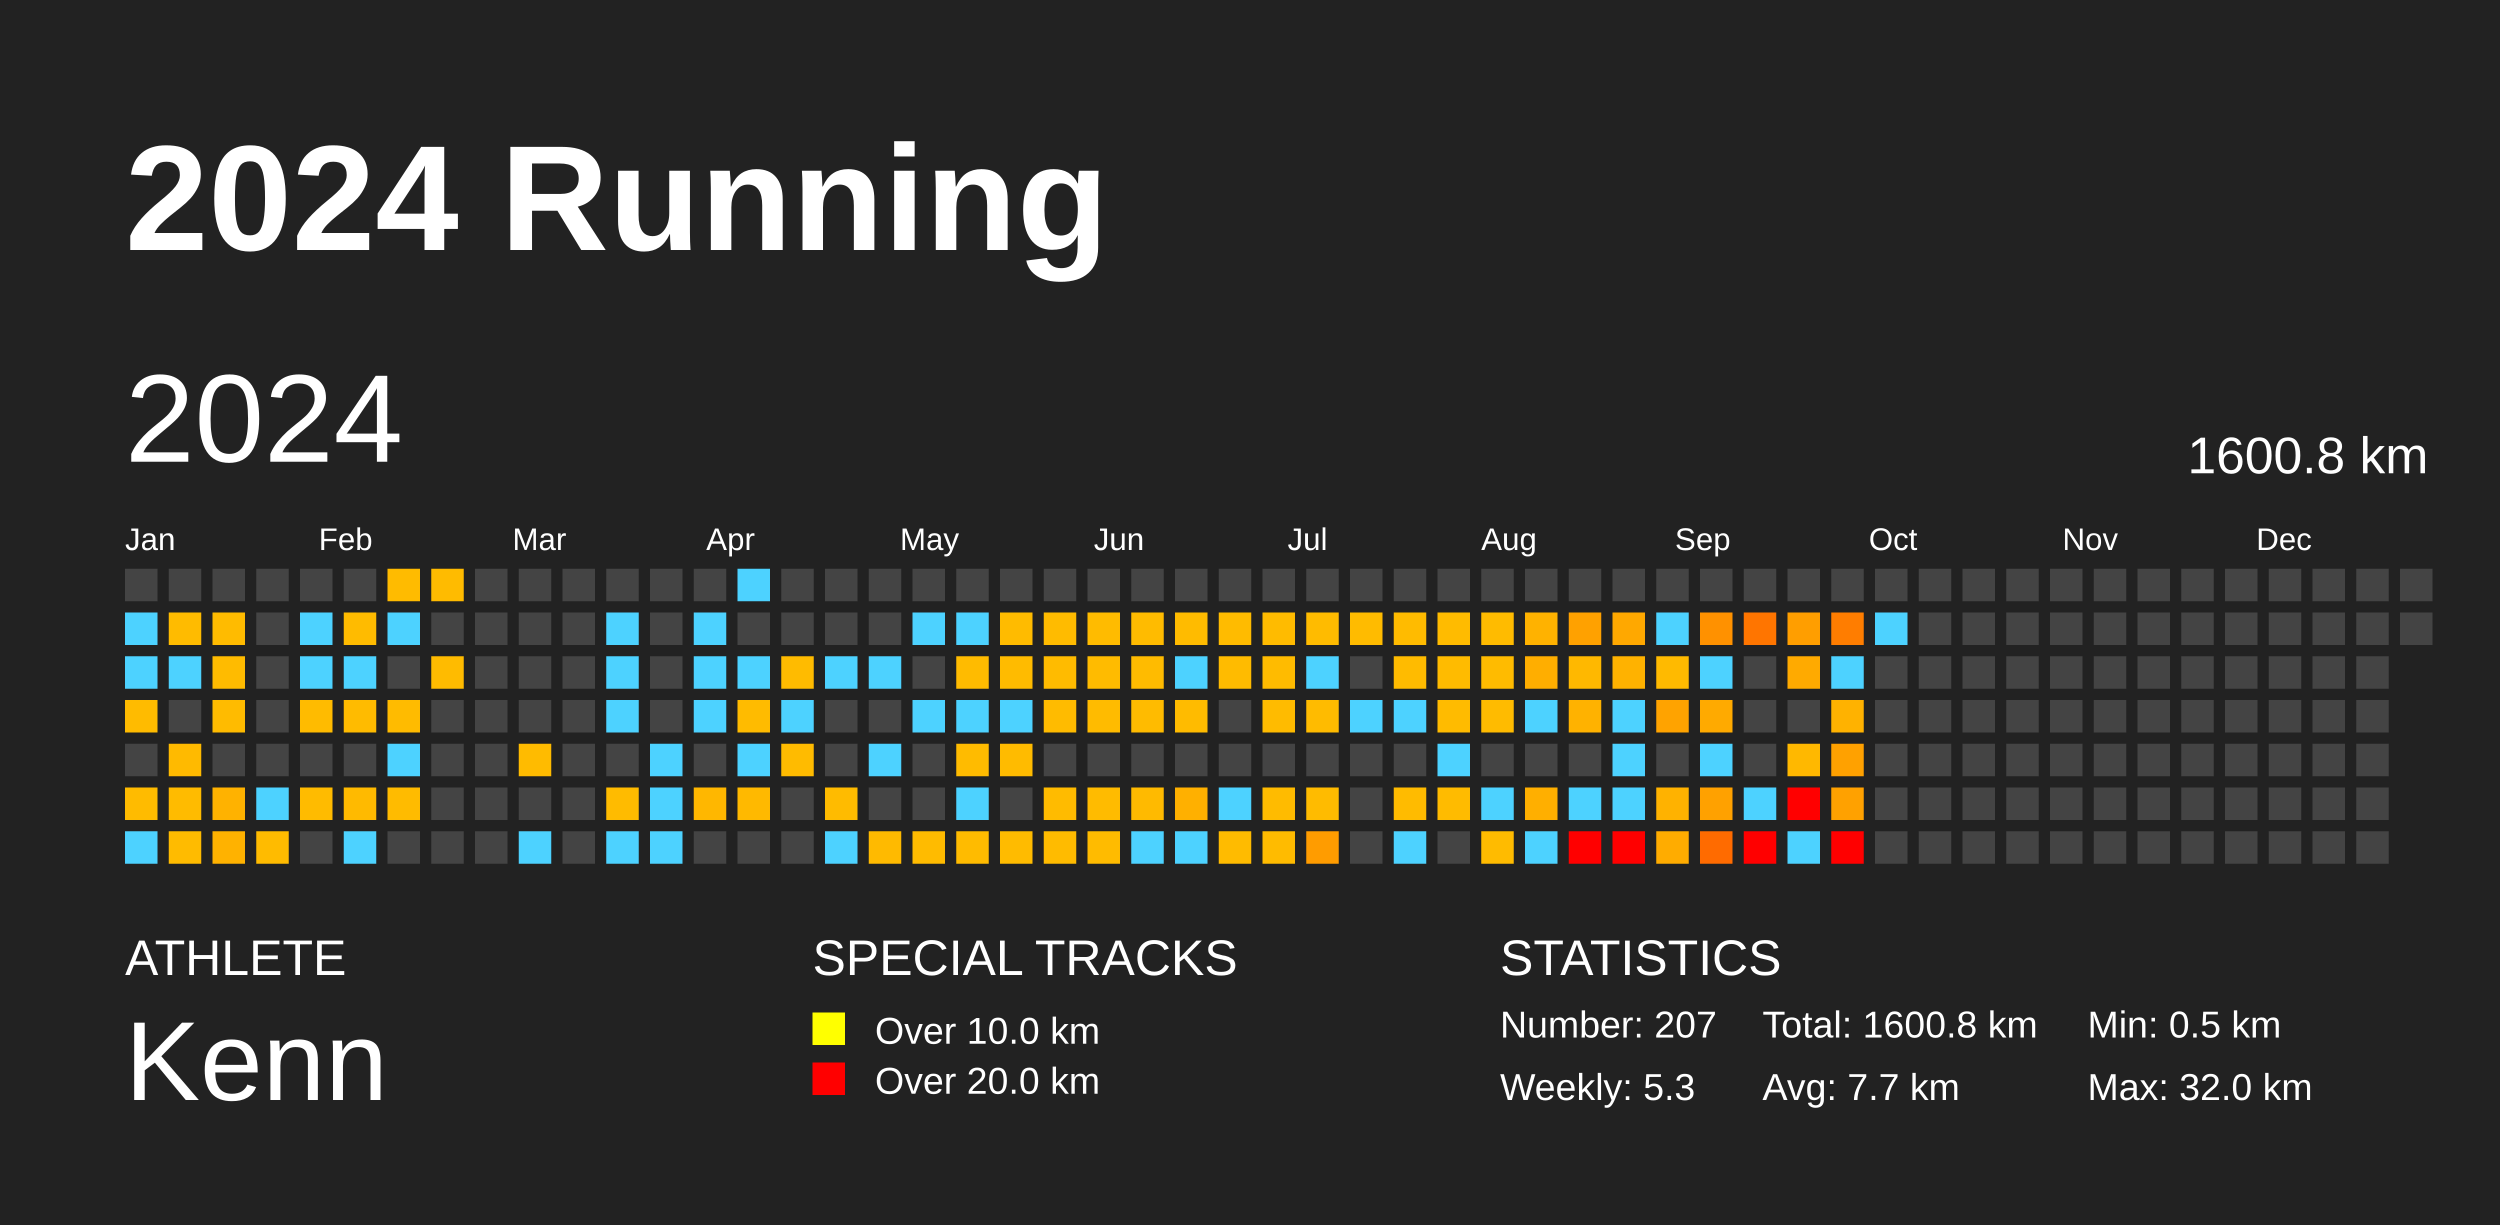
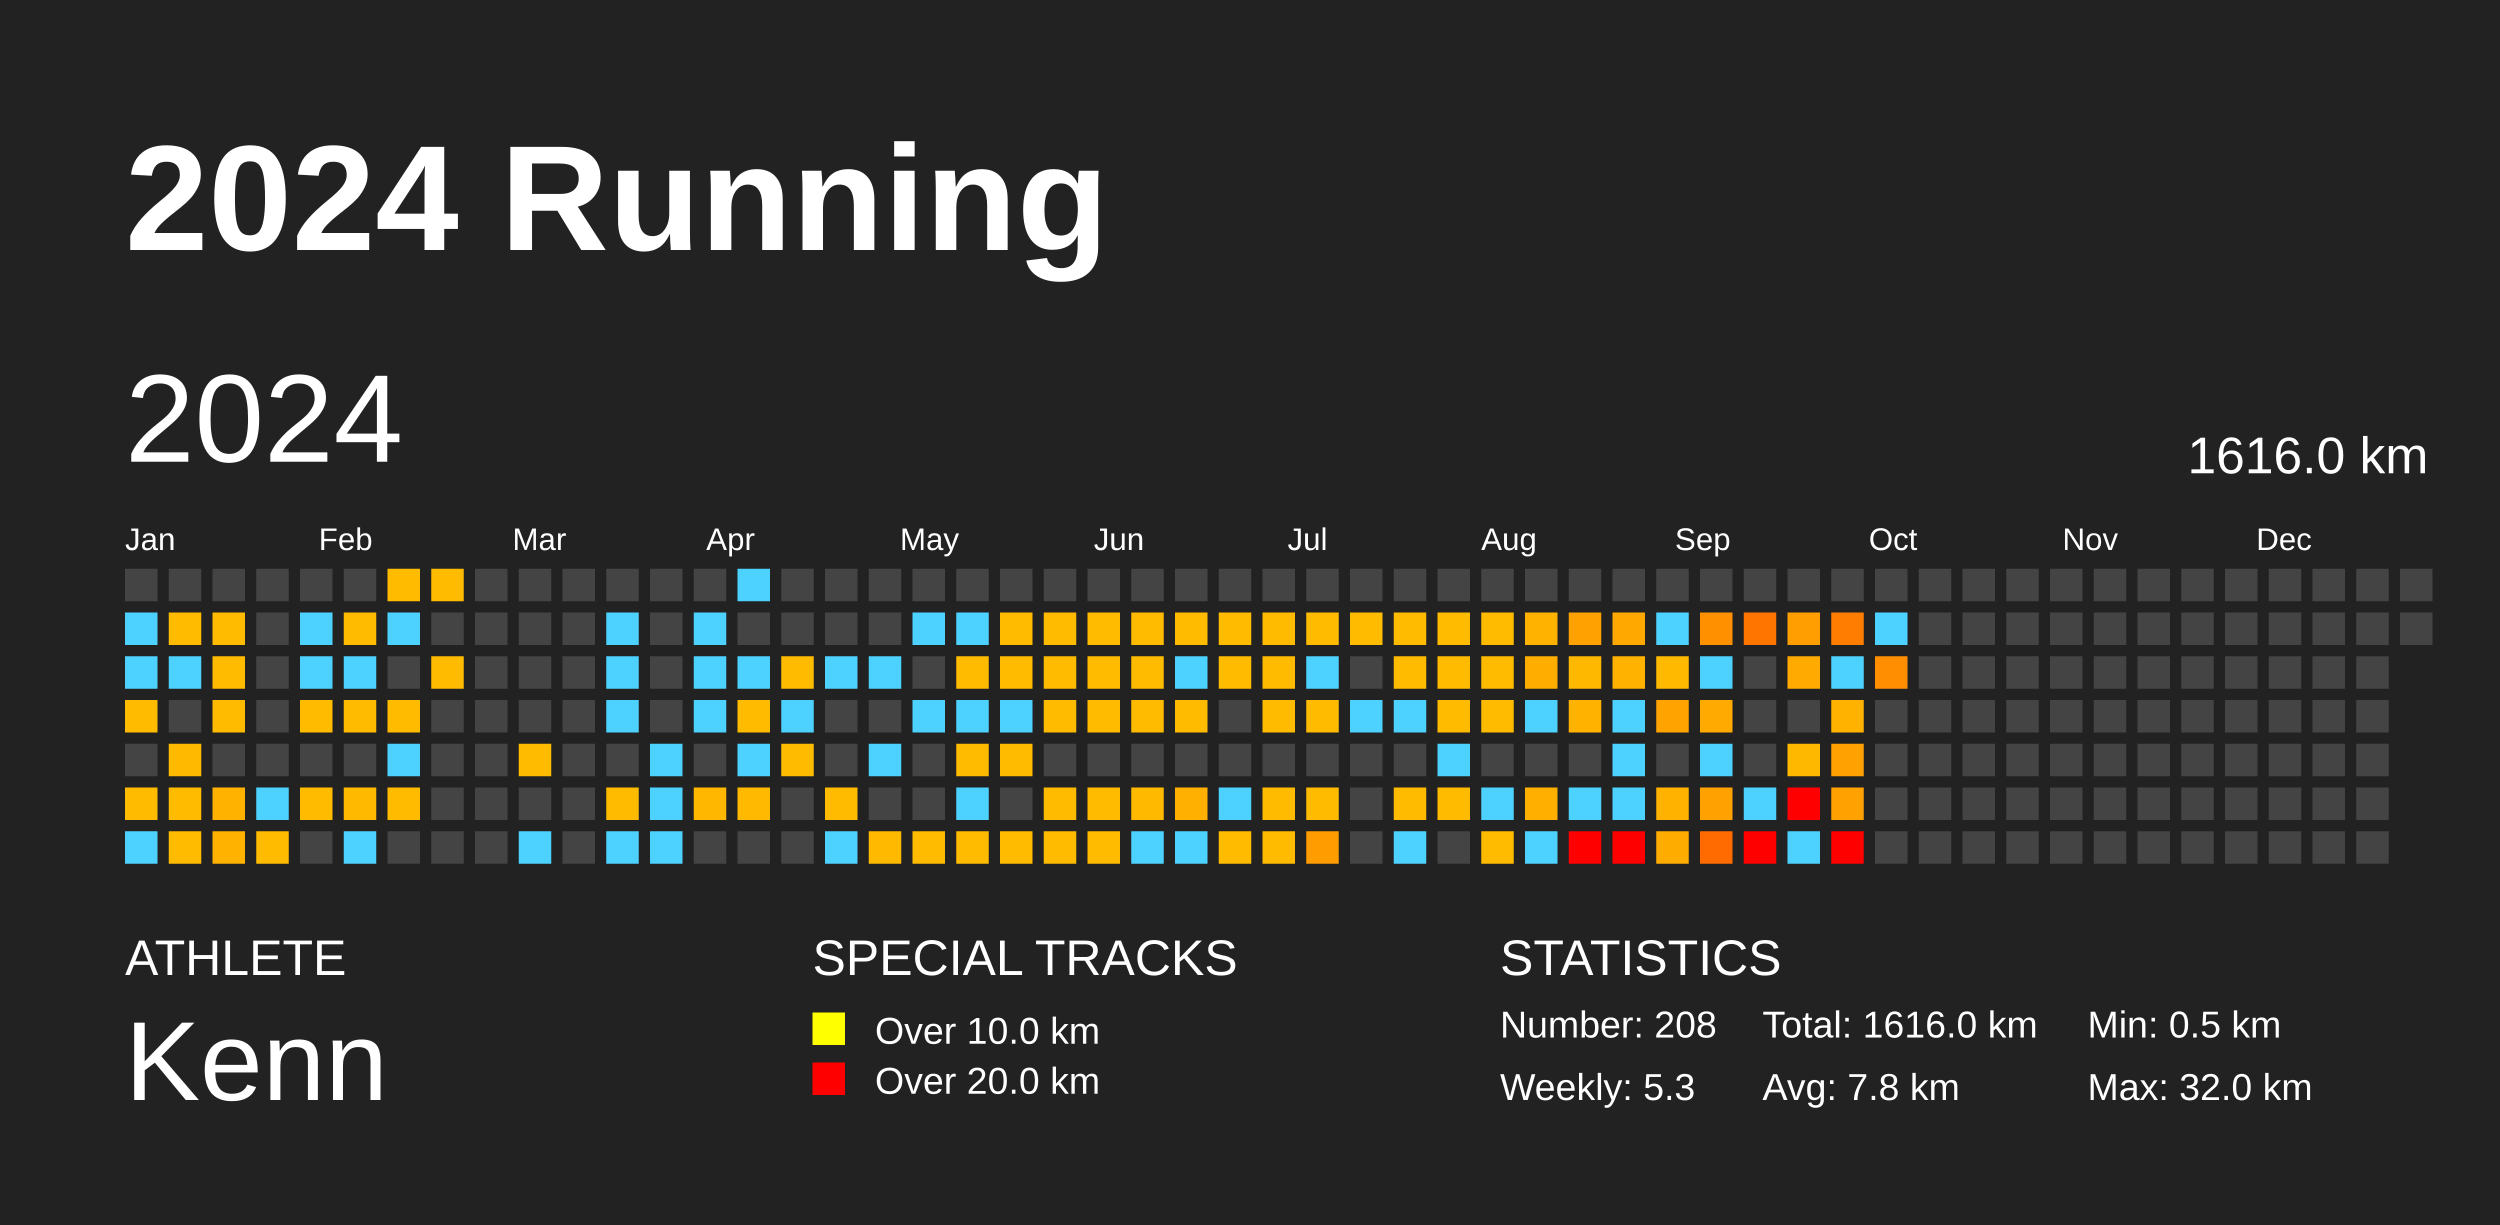
<svg xmlns="http://www.w3.org/2000/svg" baseProfile="full" height="98mm" version="1.1" viewBox="0,0,200,98" width="200mm">
  <defs />
  <rect fill="#222222" height="98" width="200" x="0" y="0" />
  <text fill="#FFFFFF" style="font-size:12px; font-family:Arial; font-weight:bold;" x="10" y="20">2024 Running</text>
  <text fill="#FFFFFF" style="font-size:4px; font-family:Arial" x="10" y="78">ATHLETE</text>
  <text fill="#FFFFFF" style="font-size:9px; font-family:Arial" x="10" y="88">Kenn</text>
  <text fill="#FFFFFF" style="font-size:4px; font-family:Arial" x="65" y="78">SPECIAL TRACKS</text>
  <rect fill="yellow" height="2.6" width="2.6" x="65" y="81" />
  <text fill="#FFFFFF" style="font-size:3px; font-family:Arial" x="70" y="83.5">Over 10.0 km</text>
  <rect fill="red" height="2.6" width="2.6" x="65" y="85" />
  <text fill="#FFFFFF" style="font-size:3px; font-family:Arial" x="70" y="87.5">Over 20.0 km</text>
  <text fill="#FFFFFF" style="font-size:4px; font-family:Arial" x="120" y="78">STATISTICS</text>
-   <text fill="#FFFFFF" style="font-size:3px; font-family:Arial" x="120" y="83">Number: 207</text>
+   <text fill="#FFFFFF" style="font-size:3px; font-family:Arial" x="120" y="83">Number: 208</text>
  <text fill="#FFFFFF" style="font-size:3px; font-family:Arial" x="120" y="88">Weekly: 5.3</text>
-   <text fill="#FFFFFF" style="font-size:3px; font-family:Arial" x="141" y="83">Total: 1600.8 km</text>
-   <text fill="#FFFFFF" style="font-size:3px; font-family:Arial" x="141" y="88">Avg: 7.7 km</text>
+   <text fill="#FFFFFF" style="font-size:3px; font-family:Arial" x="141" y="83">Total: 1616.0 km</text>
+   <text fill="#FFFFFF" style="font-size:3px; font-family:Arial" x="141" y="88">Avg: 7.8 km</text>
  <text fill="#FFFFFF" style="font-size:3px; font-family:Arial" x="167" y="83">Min: 0.5 km</text>
  <text fill="#FFFFFF" style="font-size:3px; font-family:Arial" x="167" y="88">Max: 32.0 km</text>
  <text dominant-baseline="hanging" fill="#FFFFFF" style="font-size:10.0px; font-family:Arial;" x="10" y="30">2024</text>
-   <text dominant-baseline="hanging" fill="#FFFFFF" style="font-size:4.125px; font-family:Arial;" x="175" y="35">1600.8 km</text>
+   <text dominant-baseline="hanging" fill="#FFFFFF" style="font-size:4.125px; font-family:Arial;" x="175" y="35">1616.0 km</text>
  <text fill="#FFFFFF" style="font-size:2.5px; font-family:Arial" x="10.0" y="44">Jan</text>
  <text fill="#FFFFFF" style="font-size:2.5px; font-family:Arial" x="25.5" y="44">Feb</text>
  <text fill="#FFFFFF" style="font-size:2.5px; font-family:Arial" x="41.0" y="44">Mar</text>
  <text fill="#FFFFFF" style="font-size:2.5px; font-family:Arial" x="56.5" y="44">Apr</text>
  <text fill="#FFFFFF" style="font-size:2.5px; font-family:Arial" x="72.0" y="44">May</text>
  <text fill="#FFFFFF" style="font-size:2.5px; font-family:Arial" x="87.5" y="44">Jun</text>
  <text fill="#FFFFFF" style="font-size:2.5px; font-family:Arial" x="103.0" y="44">Jul</text>
  <text fill="#FFFFFF" style="font-size:2.5px; font-family:Arial" x="118.5" y="44">Aug</text>
  <text fill="#FFFFFF" style="font-size:2.5px; font-family:Arial" x="134.0" y="44">Sep</text>
  <text fill="#FFFFFF" style="font-size:2.5px; font-family:Arial" x="149.5" y="44">Oct</text>
  <text fill="#FFFFFF" style="font-size:2.5px; font-family:Arial" x="165.0" y="44">Nov</text>
  <text fill="#FFFFFF" style="font-size:2.5px; font-family:Arial" x="180.5" y="44">Dec</text>
  <rect fill="#444444" height="2.6" width="2.6" x="10.0" y="45.5" />
  <rect fill="#4dd2ff" height="2.6" width="2.6" x="10.0" y="49.0" />
  <rect fill="#4dd2ff" height="2.6" width="2.6" x="10.0" y="52.5" />
  <rect fill="#ffbb00" height="2.6" width="2.6" x="10.0" y="56.0" />
  <rect fill="#444444" height="2.6" width="2.6" x="10.0" y="59.5" />
  <rect fill="#ffbb00" height="2.6" width="2.6" x="10.0" y="63.0" />
  <rect fill="#4dd2ff" height="2.6" width="2.6" x="10.0" y="66.5" />
  <rect fill="#444444" height="2.6" width="2.6" x="13.5" y="45.5" />
  <rect fill="#ffbb00" height="2.6" width="2.6" x="13.5" y="49.0" />
  <rect fill="#4dd2ff" height="2.6" width="2.6" x="13.5" y="52.5" />
  <rect fill="#444444" height="2.6" width="2.6" x="13.5" y="56.0" />
  <rect fill="#ffba00" height="2.6" width="2.6" x="13.5" y="59.5" />
  <rect fill="#ffbb00" height="2.6" width="2.6" x="13.5" y="63.0" />
  <rect fill="#ffbb00" height="2.6" width="2.6" x="13.5" y="66.5" />
  <rect fill="#444444" height="2.6" width="2.6" x="17.0" y="45.5" />
  <rect fill="#ffbb00" height="2.6" width="2.6" x="17.0" y="49.0" />
  <rect fill="#ffbb00" height="2.6" width="2.6" x="17.0" y="52.5" />
  <rect fill="#ffbb00" height="2.6" width="2.6" x="17.0" y="56.0" />
  <rect fill="#444444" height="2.6" width="2.6" x="17.0" y="59.5" />
  <rect fill="#ffb200" height="2.6" width="2.6" x="17.0" y="63.0" />
  <rect fill="#ffb200" height="2.6" width="2.6" x="17.0" y="66.5" />
  <rect fill="#444444" height="2.6" width="2.6" x="20.5" y="45.5" />
  <rect fill="#444444" height="2.6" width="2.6" x="20.5" y="49.0" />
  <rect fill="#444444" height="2.6" width="2.6" x="20.5" y="52.5" />
  <rect fill="#444444" height="2.6" width="2.6" x="20.5" y="56.0" />
  <rect fill="#444444" height="2.6" width="2.6" x="20.5" y="59.5" />
  <rect fill="#4dd2ff" height="2.6" width="2.6" x="20.5" y="63.0" />
  <rect fill="#ffbb00" height="2.6" width="2.6" x="20.5" y="66.5" />
  <rect fill="#444444" height="2.6" width="2.6" x="24.0" y="45.5" />
  <rect fill="#4dd2ff" height="2.6" width="2.6" x="24.0" y="49.0" />
  <rect fill="#4dd2ff" height="2.6" width="2.6" x="24.0" y="52.5" />
  <rect fill="#ffbb00" height="2.6" width="2.6" x="24.0" y="56.0" />
  <rect fill="#444444" height="2.6" width="2.6" x="24.0" y="59.5" />
  <rect fill="#ffbb00" height="2.6" width="2.6" x="24.0" y="63.0" />
  <rect fill="#444444" height="2.6" width="2.6" x="24.0" y="66.5" />
  <rect fill="#444444" height="2.6" width="2.6" x="27.5" y="45.5" />
  <rect fill="#ffbb00" height="2.6" width="2.6" x="27.5" y="49.0" />
  <rect fill="#4dd2ff" height="2.6" width="2.6" x="27.5" y="52.5" />
  <rect fill="#ffbb00" height="2.6" width="2.6" x="27.5" y="56.0" />
  <rect fill="#444444" height="2.6" width="2.6" x="27.5" y="59.5" />
  <rect fill="#ffba00" height="2.6" width="2.6" x="27.5" y="63.0" />
  <rect fill="#4dd2ff" height="2.6" width="2.6" x="27.5" y="66.5" />
  <rect fill="#ffbb00" height="2.6" width="2.6" x="31.0" y="45.5" />
  <rect fill="#4dd2ff" height="2.6" width="2.6" x="31.0" y="49.0" />
  <rect fill="#444444" height="2.6" width="2.6" x="31.0" y="52.5" />
  <rect fill="#ffbb00" height="2.6" width="2.6" x="31.0" y="56.0" />
  <rect fill="#4dd2ff" height="2.6" width="2.6" x="31.0" y="59.5" />
  <rect fill="#ffbb00" height="2.6" width="2.6" x="31.0" y="63.0" />
  <rect fill="#444444" height="2.6" width="2.6" x="31.0" y="66.5" />
  <rect fill="#ffbb00" height="2.6" width="2.6" x="34.5" y="45.5" />
  <rect fill="#444444" height="2.6" width="2.6" x="34.5" y="49.0" />
  <rect fill="#ffbb00" height="2.6" width="2.6" x="34.5" y="52.5" />
  <rect fill="#444444" height="2.6" width="2.6" x="34.5" y="56.0" />
  <rect fill="#444444" height="2.6" width="2.6" x="34.5" y="59.5" />
  <rect fill="#444444" height="2.6" width="2.6" x="34.5" y="63.0" />
  <rect fill="#444444" height="2.6" width="2.6" x="34.5" y="66.5" />
  <rect fill="#444444" height="2.6" width="2.6" x="38.0" y="45.5" />
  <rect fill="#444444" height="2.6" width="2.6" x="38.0" y="49.0" />
  <rect fill="#444444" height="2.6" width="2.6" x="38.0" y="52.5" />
  <rect fill="#444444" height="2.6" width="2.6" x="38.0" y="56.0" />
  <rect fill="#444444" height="2.6" width="2.6" x="38.0" y="59.5" />
  <rect fill="#444444" height="2.6" width="2.6" x="38.0" y="63.0" />
  <rect fill="#444444" height="2.6" width="2.6" x="38.0" y="66.5" />
  <rect fill="#444444" height="2.6" width="2.6" x="41.5" y="45.5" />
  <rect fill="#444444" height="2.6" width="2.6" x="41.5" y="49.0" />
  <rect fill="#444444" height="2.6" width="2.6" x="41.5" y="52.5" />
  <rect fill="#444444" height="2.6" width="2.6" x="41.5" y="56.0" />
  <rect fill="#ffbb00" height="2.6" width="2.6" x="41.5" y="59.5" />
  <rect fill="#444444" height="2.6" width="2.6" x="41.5" y="63.0" />
  <rect fill="#4dd2ff" height="2.6" width="2.6" x="41.5" y="66.5" />
  <rect fill="#444444" height="2.6" width="2.6" x="45.0" y="45.5" />
  <rect fill="#444444" height="2.6" width="2.6" x="45.0" y="49.0" />
  <rect fill="#444444" height="2.6" width="2.6" x="45.0" y="52.5" />
  <rect fill="#444444" height="2.6" width="2.6" x="45.0" y="56.0" />
  <rect fill="#444444" height="2.6" width="2.6" x="45.0" y="59.5" />
  <rect fill="#444444" height="2.6" width="2.6" x="45.0" y="63.0" />
  <rect fill="#444444" height="2.6" width="2.6" x="45.0" y="66.5" />
  <rect fill="#444444" height="2.6" width="2.6" x="48.5" y="45.5" />
  <rect fill="#4dd2ff" height="2.6" width="2.6" x="48.5" y="49.0" />
  <rect fill="#4dd2ff" height="2.6" width="2.6" x="48.5" y="52.5" />
  <rect fill="#4dd2ff" height="2.6" width="2.6" x="48.5" y="56.0" />
  <rect fill="#444444" height="2.6" width="2.6" x="48.5" y="59.5" />
  <rect fill="#ffbb00" height="2.6" width="2.6" x="48.5" y="63.0" />
  <rect fill="#4dd2ff" height="2.6" width="2.6" x="48.5" y="66.5" />
  <rect fill="#444444" height="2.6" width="2.6" x="52.0" y="45.5" />
  <rect fill="#444444" height="2.6" width="2.6" x="52.0" y="49.0" />
  <rect fill="#444444" height="2.6" width="2.6" x="52.0" y="52.5" />
  <rect fill="#444444" height="2.6" width="2.6" x="52.0" y="56.0" />
  <rect fill="#4dd2ff" height="2.6" width="2.6" x="52.0" y="59.5" />
  <rect fill="#4dd2ff" height="2.6" width="2.6" x="52.0" y="63.0" />
  <rect fill="#4dd2ff" height="2.6" width="2.6" x="52.0" y="66.5" />
  <rect fill="#444444" height="2.6" width="2.6" x="55.5" y="45.5" />
  <rect fill="#4dd2ff" height="2.6" width="2.6" x="55.5" y="49.0" />
  <rect fill="#4dd2ff" height="2.6" width="2.6" x="55.5" y="52.5" />
  <rect fill="#4dd2ff" height="2.6" width="2.6" x="55.5" y="56.0" />
  <rect fill="#444444" height="2.6" width="2.6" x="55.5" y="59.5" />
  <rect fill="#ffb700" height="2.6" width="2.6" x="55.5" y="63.0" />
  <rect fill="#444444" height="2.6" width="2.6" x="55.5" y="66.5" />
  <rect fill="#4dd2ff" height="2.6" width="2.6" x="59.0" y="45.5" />
  <rect fill="#444444" height="2.6" width="2.6" x="59.0" y="49.0" />
  <rect fill="#4dd2ff" height="2.6" width="2.6" x="59.0" y="52.5" />
  <rect fill="#ffbb00" height="2.6" width="2.6" x="59.0" y="56.0" />
  <rect fill="#4dd2ff" height="2.6" width="2.6" x="59.0" y="59.5" />
  <rect fill="#ffb900" height="2.6" width="2.6" x="59.0" y="63.0" />
  <rect fill="#444444" height="2.6" width="2.6" x="59.0" y="66.5" />
  <rect fill="#444444" height="2.6" width="2.6" x="62.5" y="45.5" />
  <rect fill="#444444" height="2.6" width="2.6" x="62.5" y="49.0" />
  <rect fill="#ffbb00" height="2.6" width="2.6" x="62.5" y="52.5" />
  <rect fill="#4dd2ff" height="2.6" width="2.6" x="62.5" y="56.0" />
  <rect fill="#ffbb00" height="2.6" width="2.6" x="62.5" y="59.5" />
  <rect fill="#444444" height="2.6" width="2.6" x="62.5" y="63.0" />
  <rect fill="#444444" height="2.6" width="2.6" x="62.5" y="66.5" />
  <rect fill="#444444" height="2.6" width="2.6" x="66.0" y="45.5" />
  <rect fill="#444444" height="2.6" width="2.6" x="66.0" y="49.0" />
  <rect fill="#4dd2ff" height="2.6" width="2.6" x="66.0" y="52.5" />
  <rect fill="#444444" height="2.6" width="2.6" x="66.0" y="56.0" />
  <rect fill="#444444" height="2.6" width="2.6" x="66.0" y="59.5" />
  <rect fill="#ffbb00" height="2.6" width="2.6" x="66.0" y="63.0" />
  <rect fill="#4dd2ff" height="2.6" width="2.6" x="66.0" y="66.5" />
  <rect fill="#444444" height="2.6" width="2.6" x="69.5" y="45.5" />
  <rect fill="#444444" height="2.6" width="2.6" x="69.5" y="49.0" />
  <rect fill="#4dd2ff" height="2.6" width="2.6" x="69.5" y="52.5" />
  <rect fill="#444444" height="2.6" width="2.6" x="69.5" y="56.0" />
  <rect fill="#4dd2ff" height="2.6" width="2.6" x="69.5" y="59.5" />
  <rect fill="#444444" height="2.6" width="2.6" x="69.5" y="63.0" />
  <rect fill="#ffba00" height="2.6" width="2.6" x="69.5" y="66.5" />
  <rect fill="#444444" height="2.6" width="2.6" x="73.0" y="45.5" />
  <rect fill="#4dd2ff" height="2.6" width="2.6" x="73.0" y="49.0" />
  <rect fill="#444444" height="2.6" width="2.6" x="73.0" y="52.5" />
  <rect fill="#4dd2ff" height="2.6" width="2.6" x="73.0" y="56.0" />
  <rect fill="#444444" height="2.6" width="2.6" x="73.0" y="59.5" />
  <rect fill="#444444" height="2.6" width="2.6" x="73.0" y="63.0" />
  <rect fill="#ffbb00" height="2.6" width="2.6" x="73.0" y="66.5" />
  <rect fill="#444444" height="2.6" width="2.6" x="76.5" y="45.5" />
  <rect fill="#4dd2ff" height="2.6" width="2.6" x="76.5" y="49.0" />
  <rect fill="#ffbb00" height="2.6" width="2.6" x="76.5" y="52.5" />
  <rect fill="#4dd2ff" height="2.6" width="2.6" x="76.5" y="56.0" />
  <rect fill="#ffbb00" height="2.6" width="2.6" x="76.5" y="59.5" />
  <rect fill="#4dd2ff" height="2.6" width="2.6" x="76.5" y="63.0" />
  <rect fill="#ffbb00" height="2.6" width="2.6" x="76.5" y="66.5" />
  <rect fill="#444444" height="2.6" width="2.6" x="80.0" y="45.5" />
  <rect fill="#ffbb00" height="2.6" width="2.6" x="80.0" y="49.0" />
  <rect fill="#ffbb00" height="2.6" width="2.6" x="80.0" y="52.5" />
  <rect fill="#4dd2ff" height="2.6" width="2.6" x="80.0" y="56.0" />
  <rect fill="#ffbb00" height="2.6" width="2.6" x="80.0" y="59.5" />
  <rect fill="#444444" height="2.6" width="2.6" x="80.0" y="63.0" />
  <rect fill="#ffbb00" height="2.6" width="2.6" x="80.0" y="66.5" />
  <rect fill="#444444" height="2.6" width="2.6" x="83.5" y="45.5" />
  <rect fill="#ffbb00" height="2.6" width="2.6" x="83.5" y="49.0" />
  <rect fill="#ffbb00" height="2.6" width="2.6" x="83.5" y="52.5" />
  <rect fill="#ffbb00" height="2.6" width="2.6" x="83.5" y="56.0" />
  <rect fill="#444444" height="2.6" width="2.6" x="83.5" y="59.5" />
  <rect fill="#ffbb00" height="2.6" width="2.6" x="83.5" y="63.0" />
  <rect fill="#ffbb00" height="2.6" width="2.6" x="83.5" y="66.5" />
  <rect fill="#444444" height="2.6" width="2.6" x="87.0" y="45.5" />
  <rect fill="#ffbb00" height="2.6" width="2.6" x="87.0" y="49.0" />
  <rect fill="#ffbb00" height="2.6" width="2.6" x="87.0" y="52.5" />
  <rect fill="#ffbb00" height="2.6" width="2.6" x="87.0" y="56.0" />
  <rect fill="#444444" height="2.6" width="2.6" x="87.0" y="59.5" />
  <rect fill="#ffbb00" height="2.6" width="2.6" x="87.0" y="63.0" />
  <rect fill="#ffbb00" height="2.6" width="2.6" x="87.0" y="66.5" />
  <rect fill="#444444" height="2.6" width="2.6" x="90.5" y="45.5" />
  <rect fill="#ffbb00" height="2.6" width="2.6" x="90.5" y="49.0" />
  <rect fill="#ffbb00" height="2.6" width="2.6" x="90.5" y="52.5" />
  <rect fill="#ffbb00" height="2.6" width="2.6" x="90.5" y="56.0" />
  <rect fill="#444444" height="2.6" width="2.6" x="90.5" y="59.5" />
  <rect fill="#ffba00" height="2.6" width="2.6" x="90.5" y="63.0" />
  <rect fill="#4dd2ff" height="2.6" width="2.6" x="90.5" y="66.5" />
  <rect fill="#444444" height="2.6" width="2.6" x="94.0" y="45.5" />
  <rect fill="#ffbb00" height="2.6" width="2.6" x="94.0" y="49.0" />
  <rect fill="#4dd2ff" height="2.6" width="2.6" x="94.0" y="52.5" />
  <rect fill="#ffbb00" height="2.6" width="2.6" x="94.0" y="56.0" />
  <rect fill="#444444" height="2.6" width="2.6" x="94.0" y="59.5" />
  <rect fill="#ffb000" height="2.6" width="2.6" x="94.0" y="63.0" />
  <rect fill="#4dd2ff" height="2.6" width="2.6" x="94.0" y="66.5" />
  <rect fill="#444444" height="2.6" width="2.6" x="97.5" y="45.5" />
  <rect fill="#ffbb00" height="2.6" width="2.6" x="97.5" y="49.0" />
  <rect fill="#ffbb00" height="2.6" width="2.6" x="97.5" y="52.5" />
  <rect fill="#444444" height="2.6" width="2.6" x="97.5" y="56.0" />
  <rect fill="#444444" height="2.6" width="2.6" x="97.5" y="59.5" />
  <rect fill="#4dd2ff" height="2.6" width="2.6" x="97.5" y="63.0" />
  <rect fill="#ffbb00" height="2.6" width="2.6" x="97.5" y="66.5" />
  <rect fill="#444444" height="2.6" width="2.6" x="101.0" y="45.5" />
  <rect fill="#ffbb00" height="2.6" width="2.6" x="101.0" y="49.0" />
  <rect fill="#ffbb00" height="2.6" width="2.6" x="101.0" y="52.5" />
  <rect fill="#ffbb00" height="2.6" width="2.6" x="101.0" y="56.0" />
  <rect fill="#444444" height="2.6" width="2.6" x="101.0" y="59.5" />
  <rect fill="#ffbb00" height="2.6" width="2.6" x="101.0" y="63.0" />
  <rect fill="#ffbb00" height="2.6" width="2.6" x="101.0" y="66.5" />
  <rect fill="#444444" height="2.6" width="2.6" x="104.5" y="45.5" />
  <rect fill="#ffbb00" height="2.6" width="2.6" x="104.5" y="49.0" />
  <rect fill="#4dd2ff" height="2.6" width="2.6" x="104.5" y="52.5" />
  <rect fill="#ffbb00" height="2.6" width="2.6" x="104.5" y="56.0" />
  <rect fill="#444444" height="2.6" width="2.6" x="104.5" y="59.5" />
  <rect fill="#ffbb00" height="2.6" width="2.6" x="104.5" y="63.0" />
  <rect fill="#ff9c00" height="2.6" width="2.6" x="104.5" y="66.5" />
  <rect fill="#444444" height="2.6" width="2.6" x="108.0" y="45.5" />
  <rect fill="#ffbb00" height="2.6" width="2.6" x="108.0" y="49.0" />
  <rect fill="#444444" height="2.6" width="2.6" x="108.0" y="52.5" />
  <rect fill="#4dd2ff" height="2.6" width="2.6" x="108.0" y="56.0" />
  <rect fill="#444444" height="2.6" width="2.6" x="108.0" y="59.5" />
  <rect fill="#444444" height="2.6" width="2.6" x="108.0" y="63.0" />
  <rect fill="#444444" height="2.6" width="2.6" x="108.0" y="66.5" />
  <rect fill="#444444" height="2.6" width="2.6" x="111.5" y="45.5" />
  <rect fill="#ffbb00" height="2.6" width="2.6" x="111.5" y="49.0" />
  <rect fill="#ffbb00" height="2.6" width="2.6" x="111.5" y="52.5" />
  <rect fill="#4dd2ff" height="2.6" width="2.6" x="111.5" y="56.0" />
  <rect fill="#444444" height="2.6" width="2.6" x="111.5" y="59.5" />
  <rect fill="#ffbb00" height="2.6" width="2.6" x="111.5" y="63.0" />
  <rect fill="#4dd2ff" height="2.6" width="2.6" x="111.5" y="66.5" />
  <rect fill="#444444" height="2.6" width="2.6" x="115.0" y="45.5" />
  <rect fill="#ffbb00" height="2.6" width="2.6" x="115.0" y="49.0" />
  <rect fill="#ffbb00" height="2.6" width="2.6" x="115.0" y="52.5" />
  <rect fill="#ffbb00" height="2.6" width="2.6" x="115.0" y="56.0" />
  <rect fill="#4dd2ff" height="2.6" width="2.6" x="115.0" y="59.5" />
  <rect fill="#ffbb00" height="2.6" width="2.6" x="115.0" y="63.0" />
  <rect fill="#444444" height="2.6" width="2.6" x="115.0" y="66.5" />
  <rect fill="#444444" height="2.6" width="2.6" x="118.5" y="45.5" />
  <rect fill="#ffbb00" height="2.6" width="2.6" x="118.5" y="49.0" />
  <rect fill="#ffbb00" height="2.6" width="2.6" x="118.5" y="52.5" />
  <rect fill="#ffbb00" height="2.6" width="2.6" x="118.5" y="56.0" />
  <rect fill="#444444" height="2.6" width="2.6" x="118.5" y="59.5" />
  <rect fill="#4dd2ff" height="2.6" width="2.6" x="118.5" y="63.0" />
  <rect fill="#ffbb00" height="2.6" width="2.6" x="118.5" y="66.5" />
  <rect fill="#444444" height="2.6" width="2.6" x="122.0" y="45.5" />
  <rect fill="#ffb200" height="2.6" width="2.6" x="122.0" y="49.0" />
  <rect fill="#ffae00" height="2.6" width="2.6" x="122.0" y="52.5" />
  <rect fill="#4dd2ff" height="2.6" width="2.6" x="122.0" y="56.0" />
  <rect fill="#444444" height="2.6" width="2.6" x="122.0" y="59.5" />
  <rect fill="#ffaf00" height="2.6" width="2.6" x="122.0" y="63.0" />
  <rect fill="#4dd2ff" height="2.6" width="2.6" x="122.0" y="66.5" />
  <rect fill="#444444" height="2.6" width="2.6" x="125.5" y="45.5" />
  <rect fill="#ffa100" height="2.6" width="2.6" x="125.5" y="49.0" />
  <rect fill="#ffb800" height="2.6" width="2.6" x="125.5" y="52.5" />
  <rect fill="#ffb200" height="2.6" width="2.6" x="125.5" y="56.0" />
  <rect fill="#444444" height="2.6" width="2.6" x="125.5" y="59.5" />
  <rect fill="#4dd2ff" height="2.6" width="2.6" x="125.5" y="63.0" />
  <rect fill="red" height="2.6" width="2.6" x="125.5" y="66.5" />
  <rect fill="#444444" height="2.6" width="2.6" x="129.0" y="45.5" />
  <rect fill="#ffa800" height="2.6" width="2.6" x="129.0" y="49.0" />
  <rect fill="#ffb200" height="2.6" width="2.6" x="129.0" y="52.5" />
  <rect fill="#4dd2ff" height="2.6" width="2.6" x="129.0" y="56.0" />
  <rect fill="#4dd2ff" height="2.6" width="2.6" x="129.0" y="59.5" />
  <rect fill="#4dd2ff" height="2.6" width="2.6" x="129.0" y="63.0" />
  <rect fill="red" height="2.6" width="2.6" x="129.0" y="66.5" />
  <rect fill="#444444" height="2.6" width="2.6" x="132.5" y="45.5" />
  <rect fill="#4dd2ff" height="2.6" width="2.6" x="132.5" y="49.0" />
  <rect fill="#ffba00" height="2.6" width="2.6" x="132.5" y="52.5" />
  <rect fill="#ffa300" height="2.6" width="2.6" x="132.5" y="56.0" />
  <rect fill="#444444" height="2.6" width="2.6" x="132.5" y="59.5" />
  <rect fill="#ffb200" height="2.6" width="2.6" x="132.5" y="63.0" />
  <rect fill="#ffac00" height="2.6" width="2.6" x="132.5" y="66.5" />
  <rect fill="#444444" height="2.6" width="2.6" x="136.0" y="45.5" />
  <rect fill="#ff9100" height="2.6" width="2.6" x="136.0" y="49.0" />
  <rect fill="#4dd2ff" height="2.6" width="2.6" x="136.0" y="52.5" />
  <rect fill="#ffaa00" height="2.6" width="2.6" x="136.0" y="56.0" />
  <rect fill="#4dd2ff" height="2.6" width="2.6" x="136.0" y="59.5" />
  <rect fill="#ffa100" height="2.6" width="2.6" x="136.0" y="63.0" />
  <rect fill="#ff6b00" height="2.6" width="2.6" x="136.0" y="66.5" />
  <rect fill="#444444" height="2.6" width="2.6" x="139.5" y="45.5" />
  <rect fill="#ff7500" height="2.6" width="2.6" x="139.5" y="49.0" />
  <rect fill="#444444" height="2.6" width="2.6" x="139.5" y="52.5" />
  <rect fill="#444444" height="2.6" width="2.6" x="139.5" y="56.0" />
  <rect fill="#444444" height="2.6" width="2.6" x="139.5" y="59.5" />
  <rect fill="#4dd2ff" height="2.6" width="2.6" x="139.5" y="63.0" />
  <rect fill="red" height="2.6" width="2.6" x="139.5" y="66.5" />
  <rect fill="#444444" height="2.6" width="2.6" x="143.0" y="45.5" />
  <rect fill="#ff9e00" height="2.6" width="2.6" x="143.0" y="49.0" />
  <rect fill="#ffaa00" height="2.6" width="2.6" x="143.0" y="52.5" />
  <rect fill="#444444" height="2.6" width="2.6" x="143.0" y="56.0" />
  <rect fill="#ffb800" height="2.6" width="2.6" x="143.0" y="59.5" />
  <rect fill="red" height="2.6" width="2.6" x="143.0" y="63.0" />
  <rect fill="#4dd2ff" height="2.6" width="2.6" x="143.0" y="66.5" />
  <rect fill="#444444" height="2.6" width="2.6" x="146.5" y="45.5" />
  <rect fill="#ff7d00" height="2.6" width="2.6" x="146.5" y="49.0" />
  <rect fill="#4dd2ff" height="2.6" width="2.6" x="146.5" y="52.5" />
  <rect fill="#ffb200" height="2.6" width="2.6" x="146.5" y="56.0" />
  <rect fill="#ffa100" height="2.6" width="2.6" x="146.5" y="59.5" />
  <rect fill="#ffa100" height="2.6" width="2.6" x="146.5" y="63.0" />
  <rect fill="red" height="2.6" width="2.6" x="146.5" y="66.5" />
  <rect fill="#444444" height="2.6" width="2.6" x="150.0" y="45.5" />
  <rect fill="#4dd2ff" height="2.6" width="2.6" x="150.0" y="49.0" />
-   <rect fill="#444444" height="2.6" width="2.6" x="150.0" y="52.5" />
+   <rect fill="#ff8f00" height="2.6" width="2.6" x="150.0" y="52.5" />
  <rect fill="#444444" height="2.6" width="2.6" x="150.0" y="56.0" />
  <rect fill="#444444" height="2.6" width="2.6" x="150.0" y="59.5" />
  <rect fill="#444444" height="2.6" width="2.6" x="150.0" y="63.0" />
  <rect fill="#444444" height="2.6" width="2.6" x="150.0" y="66.5" />
  <rect fill="#444444" height="2.6" width="2.6" x="153.5" y="45.5" />
  <rect fill="#444444" height="2.6" width="2.6" x="153.5" y="49.0" />
  <rect fill="#444444" height="2.6" width="2.6" x="153.5" y="52.5" />
  <rect fill="#444444" height="2.6" width="2.6" x="153.5" y="56.0" />
  <rect fill="#444444" height="2.6" width="2.6" x="153.5" y="59.5" />
  <rect fill="#444444" height="2.6" width="2.6" x="153.5" y="63.0" />
  <rect fill="#444444" height="2.6" width="2.6" x="153.5" y="66.5" />
  <rect fill="#444444" height="2.6" width="2.6" x="157.0" y="45.5" />
  <rect fill="#444444" height="2.6" width="2.6" x="157.0" y="49.0" />
  <rect fill="#444444" height="2.6" width="2.6" x="157.0" y="52.5" />
  <rect fill="#444444" height="2.6" width="2.6" x="157.0" y="56.0" />
  <rect fill="#444444" height="2.6" width="2.6" x="157.0" y="59.5" />
  <rect fill="#444444" height="2.6" width="2.6" x="157.0" y="63.0" />
  <rect fill="#444444" height="2.6" width="2.6" x="157.0" y="66.5" />
  <rect fill="#444444" height="2.6" width="2.6" x="160.5" y="45.5" />
  <rect fill="#444444" height="2.6" width="2.6" x="160.5" y="49.0" />
  <rect fill="#444444" height="2.6" width="2.6" x="160.5" y="52.5" />
  <rect fill="#444444" height="2.6" width="2.6" x="160.5" y="56.0" />
  <rect fill="#444444" height="2.6" width="2.6" x="160.5" y="59.5" />
  <rect fill="#444444" height="2.6" width="2.6" x="160.5" y="63.0" />
  <rect fill="#444444" height="2.6" width="2.6" x="160.5" y="66.5" />
  <rect fill="#444444" height="2.6" width="2.6" x="164.0" y="45.5" />
  <rect fill="#444444" height="2.6" width="2.6" x="164.0" y="49.0" />
  <rect fill="#444444" height="2.6" width="2.6" x="164.0" y="52.5" />
  <rect fill="#444444" height="2.6" width="2.6" x="164.0" y="56.0" />
  <rect fill="#444444" height="2.6" width="2.6" x="164.0" y="59.5" />
  <rect fill="#444444" height="2.6" width="2.6" x="164.0" y="63.0" />
  <rect fill="#444444" height="2.6" width="2.6" x="164.0" y="66.5" />
  <rect fill="#444444" height="2.6" width="2.6" x="167.5" y="45.5" />
  <rect fill="#444444" height="2.6" width="2.6" x="167.5" y="49.0" />
  <rect fill="#444444" height="2.6" width="2.6" x="167.5" y="52.5" />
  <rect fill="#444444" height="2.6" width="2.6" x="167.5" y="56.0" />
  <rect fill="#444444" height="2.6" width="2.6" x="167.5" y="59.5" />
  <rect fill="#444444" height="2.6" width="2.6" x="167.5" y="63.0" />
  <rect fill="#444444" height="2.6" width="2.6" x="167.5" y="66.5" />
  <rect fill="#444444" height="2.6" width="2.6" x="171.0" y="45.5" />
  <rect fill="#444444" height="2.6" width="2.6" x="171.0" y="49.0" />
  <rect fill="#444444" height="2.6" width="2.6" x="171.0" y="52.5" />
  <rect fill="#444444" height="2.6" width="2.6" x="171.0" y="56.0" />
  <rect fill="#444444" height="2.6" width="2.6" x="171.0" y="59.5" />
  <rect fill="#444444" height="2.6" width="2.6" x="171.0" y="63.0" />
  <rect fill="#444444" height="2.6" width="2.6" x="171.0" y="66.5" />
  <rect fill="#444444" height="2.6" width="2.6" x="174.5" y="45.5" />
  <rect fill="#444444" height="2.6" width="2.6" x="174.5" y="49.0" />
  <rect fill="#444444" height="2.6" width="2.6" x="174.5" y="52.5" />
  <rect fill="#444444" height="2.6" width="2.6" x="174.5" y="56.0" />
  <rect fill="#444444" height="2.6" width="2.6" x="174.5" y="59.5" />
  <rect fill="#444444" height="2.6" width="2.6" x="174.5" y="63.0" />
  <rect fill="#444444" height="2.6" width="2.6" x="174.5" y="66.5" />
  <rect fill="#444444" height="2.6" width="2.6" x="178.0" y="45.5" />
  <rect fill="#444444" height="2.6" width="2.6" x="178.0" y="49.0" />
  <rect fill="#444444" height="2.6" width="2.6" x="178.0" y="52.5" />
  <rect fill="#444444" height="2.6" width="2.6" x="178.0" y="56.0" />
  <rect fill="#444444" height="2.6" width="2.6" x="178.0" y="59.5" />
  <rect fill="#444444" height="2.6" width="2.6" x="178.0" y="63.0" />
  <rect fill="#444444" height="2.6" width="2.6" x="178.0" y="66.5" />
  <rect fill="#444444" height="2.6" width="2.6" x="181.5" y="45.5" />
  <rect fill="#444444" height="2.6" width="2.6" x="181.5" y="49.0" />
  <rect fill="#444444" height="2.6" width="2.6" x="181.5" y="52.5" />
  <rect fill="#444444" height="2.6" width="2.6" x="181.5" y="56.0" />
  <rect fill="#444444" height="2.6" width="2.6" x="181.5" y="59.5" />
  <rect fill="#444444" height="2.6" width="2.6" x="181.5" y="63.0" />
  <rect fill="#444444" height="2.6" width="2.6" x="181.5" y="66.5" />
  <rect fill="#444444" height="2.6" width="2.6" x="185.0" y="45.5" />
  <rect fill="#444444" height="2.6" width="2.6" x="185.0" y="49.0" />
  <rect fill="#444444" height="2.6" width="2.6" x="185.0" y="52.5" />
  <rect fill="#444444" height="2.6" width="2.6" x="185.0" y="56.0" />
  <rect fill="#444444" height="2.6" width="2.6" x="185.0" y="59.5" />
  <rect fill="#444444" height="2.6" width="2.6" x="185.0" y="63.0" />
  <rect fill="#444444" height="2.6" width="2.6" x="185.0" y="66.5" />
  <rect fill="#444444" height="2.6" width="2.6" x="188.5" y="45.5" />
  <rect fill="#444444" height="2.6" width="2.6" x="188.5" y="49.0" />
  <rect fill="#444444" height="2.6" width="2.6" x="188.5" y="52.5" />
  <rect fill="#444444" height="2.6" width="2.6" x="188.5" y="56.0" />
  <rect fill="#444444" height="2.6" width="2.6" x="188.5" y="59.5" />
  <rect fill="#444444" height="2.6" width="2.6" x="188.5" y="63.0" />
  <rect fill="#444444" height="2.6" width="2.6" x="188.5" y="66.5" />
  <rect fill="#444444" height="2.6" width="2.6" x="192.0" y="45.5" />
  <rect fill="#444444" height="2.6" width="2.6" x="192.0" y="49.0" />
</svg>
